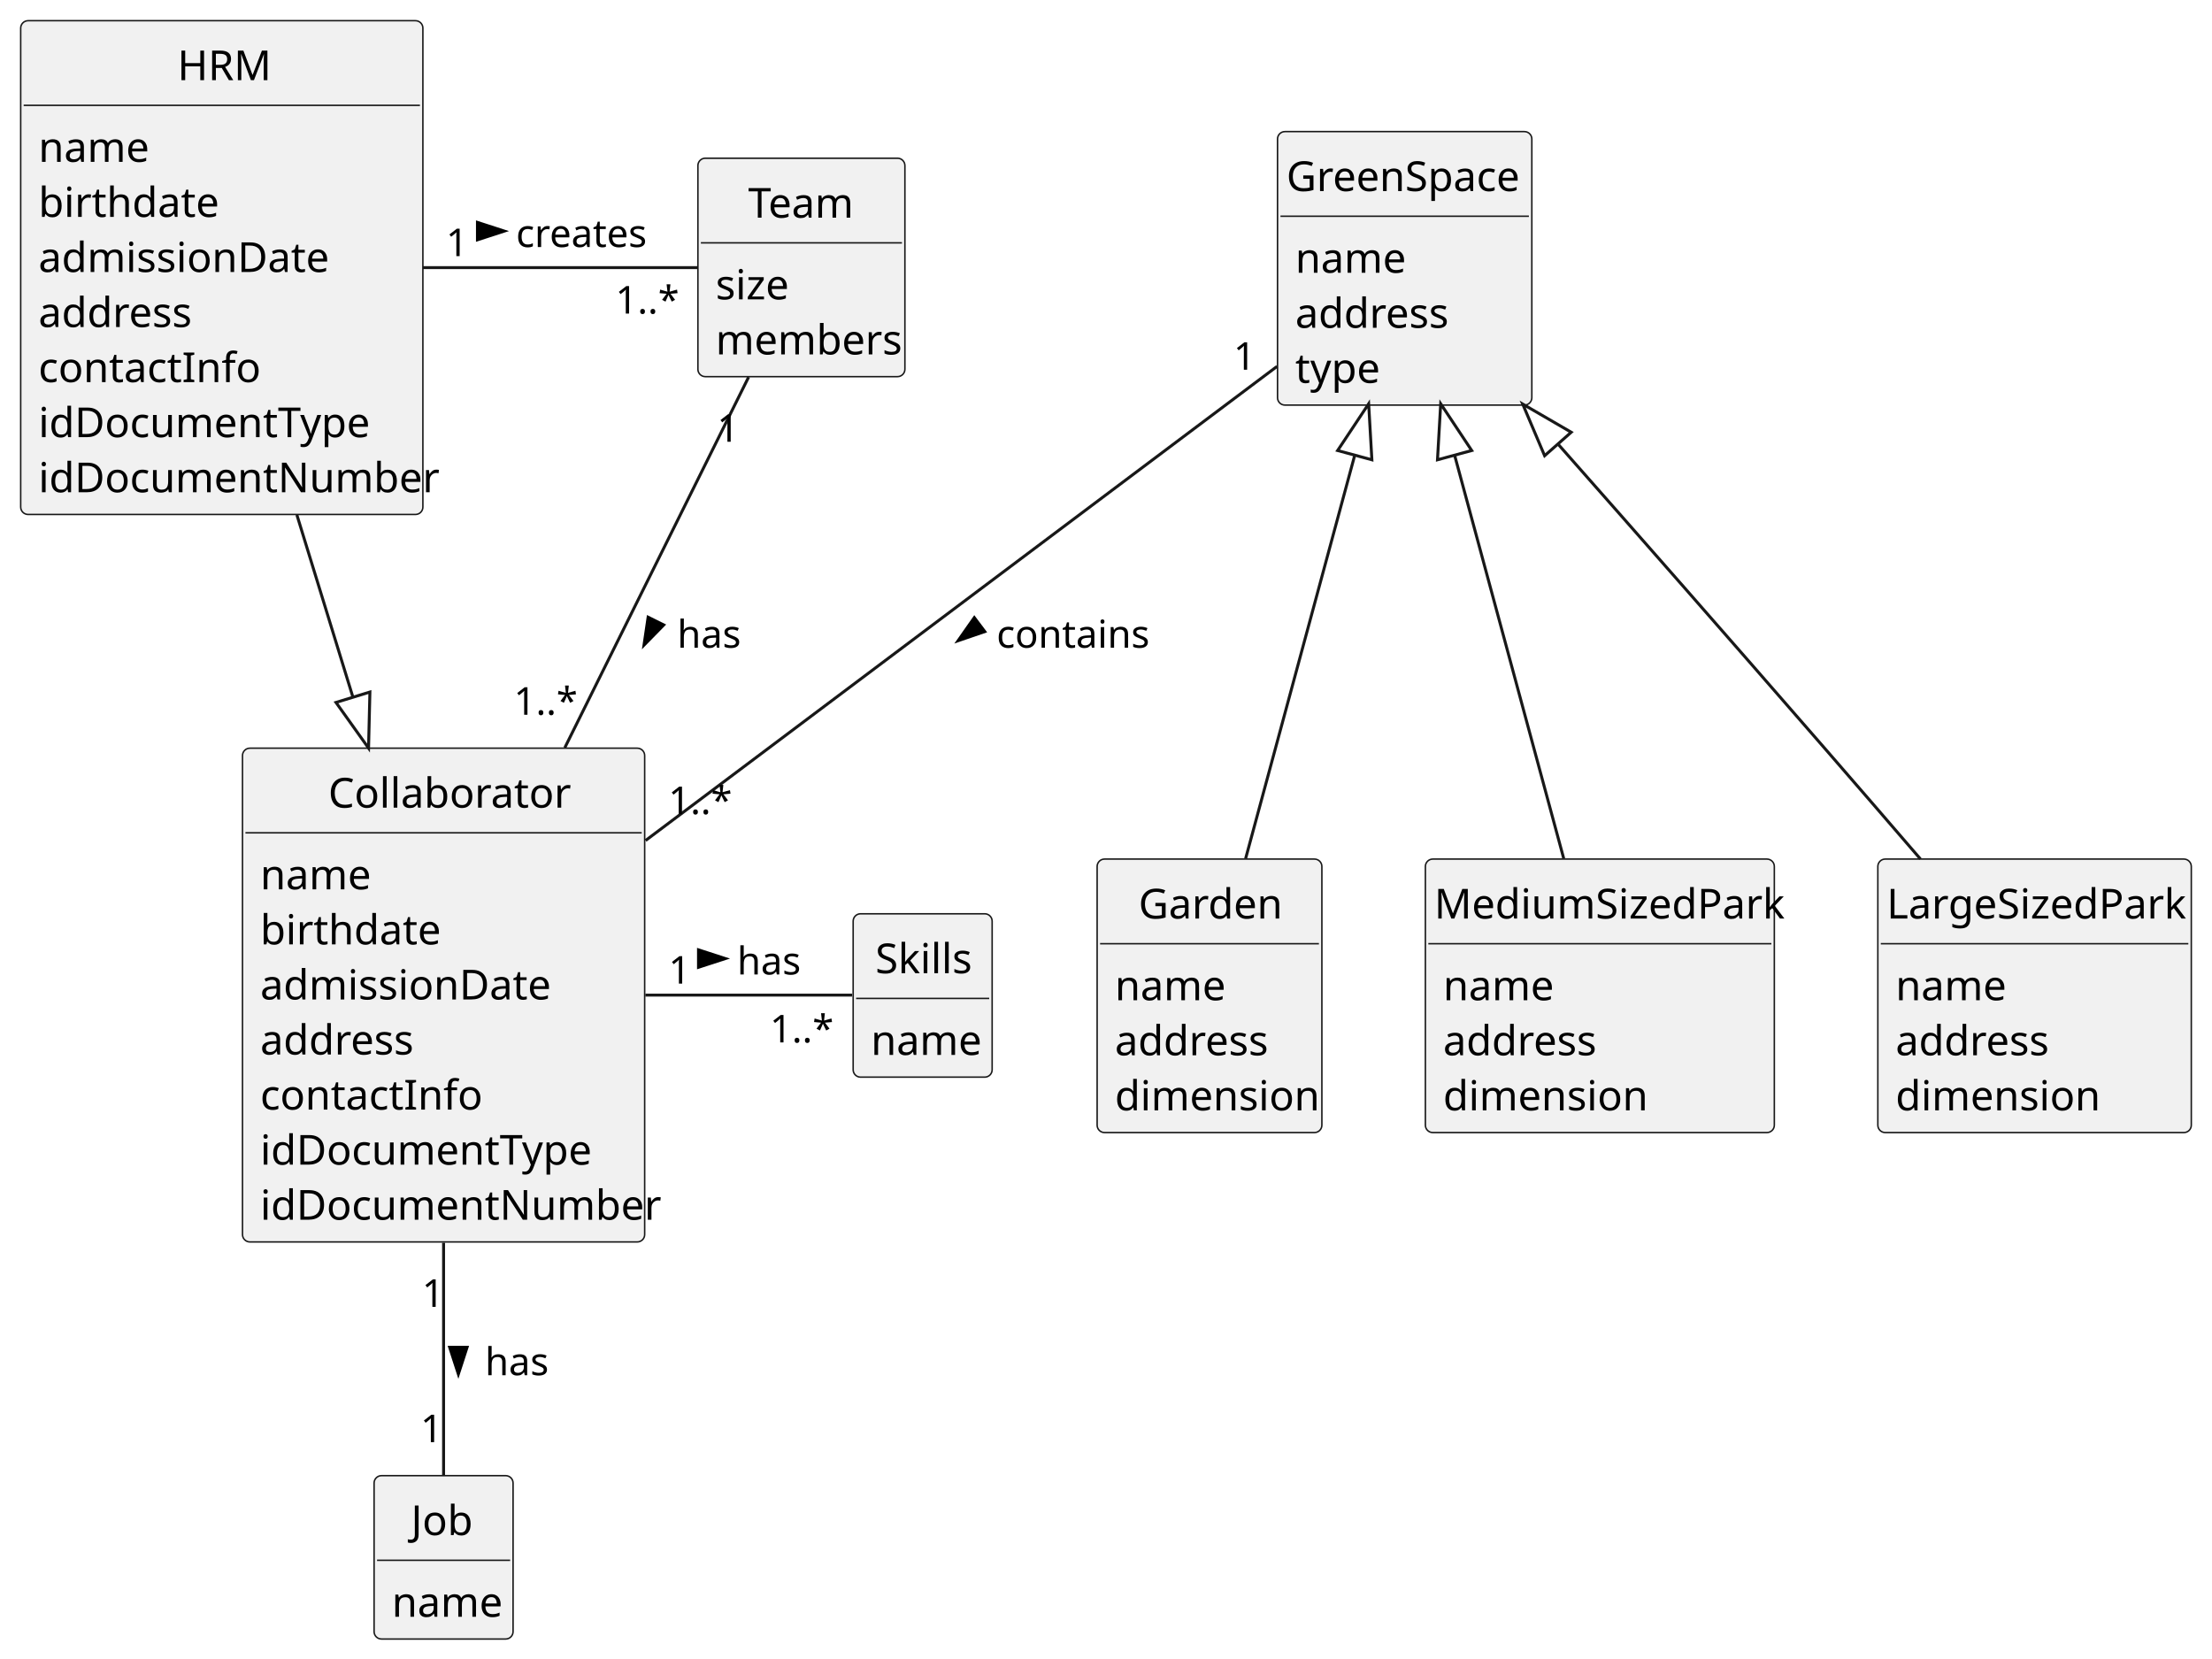
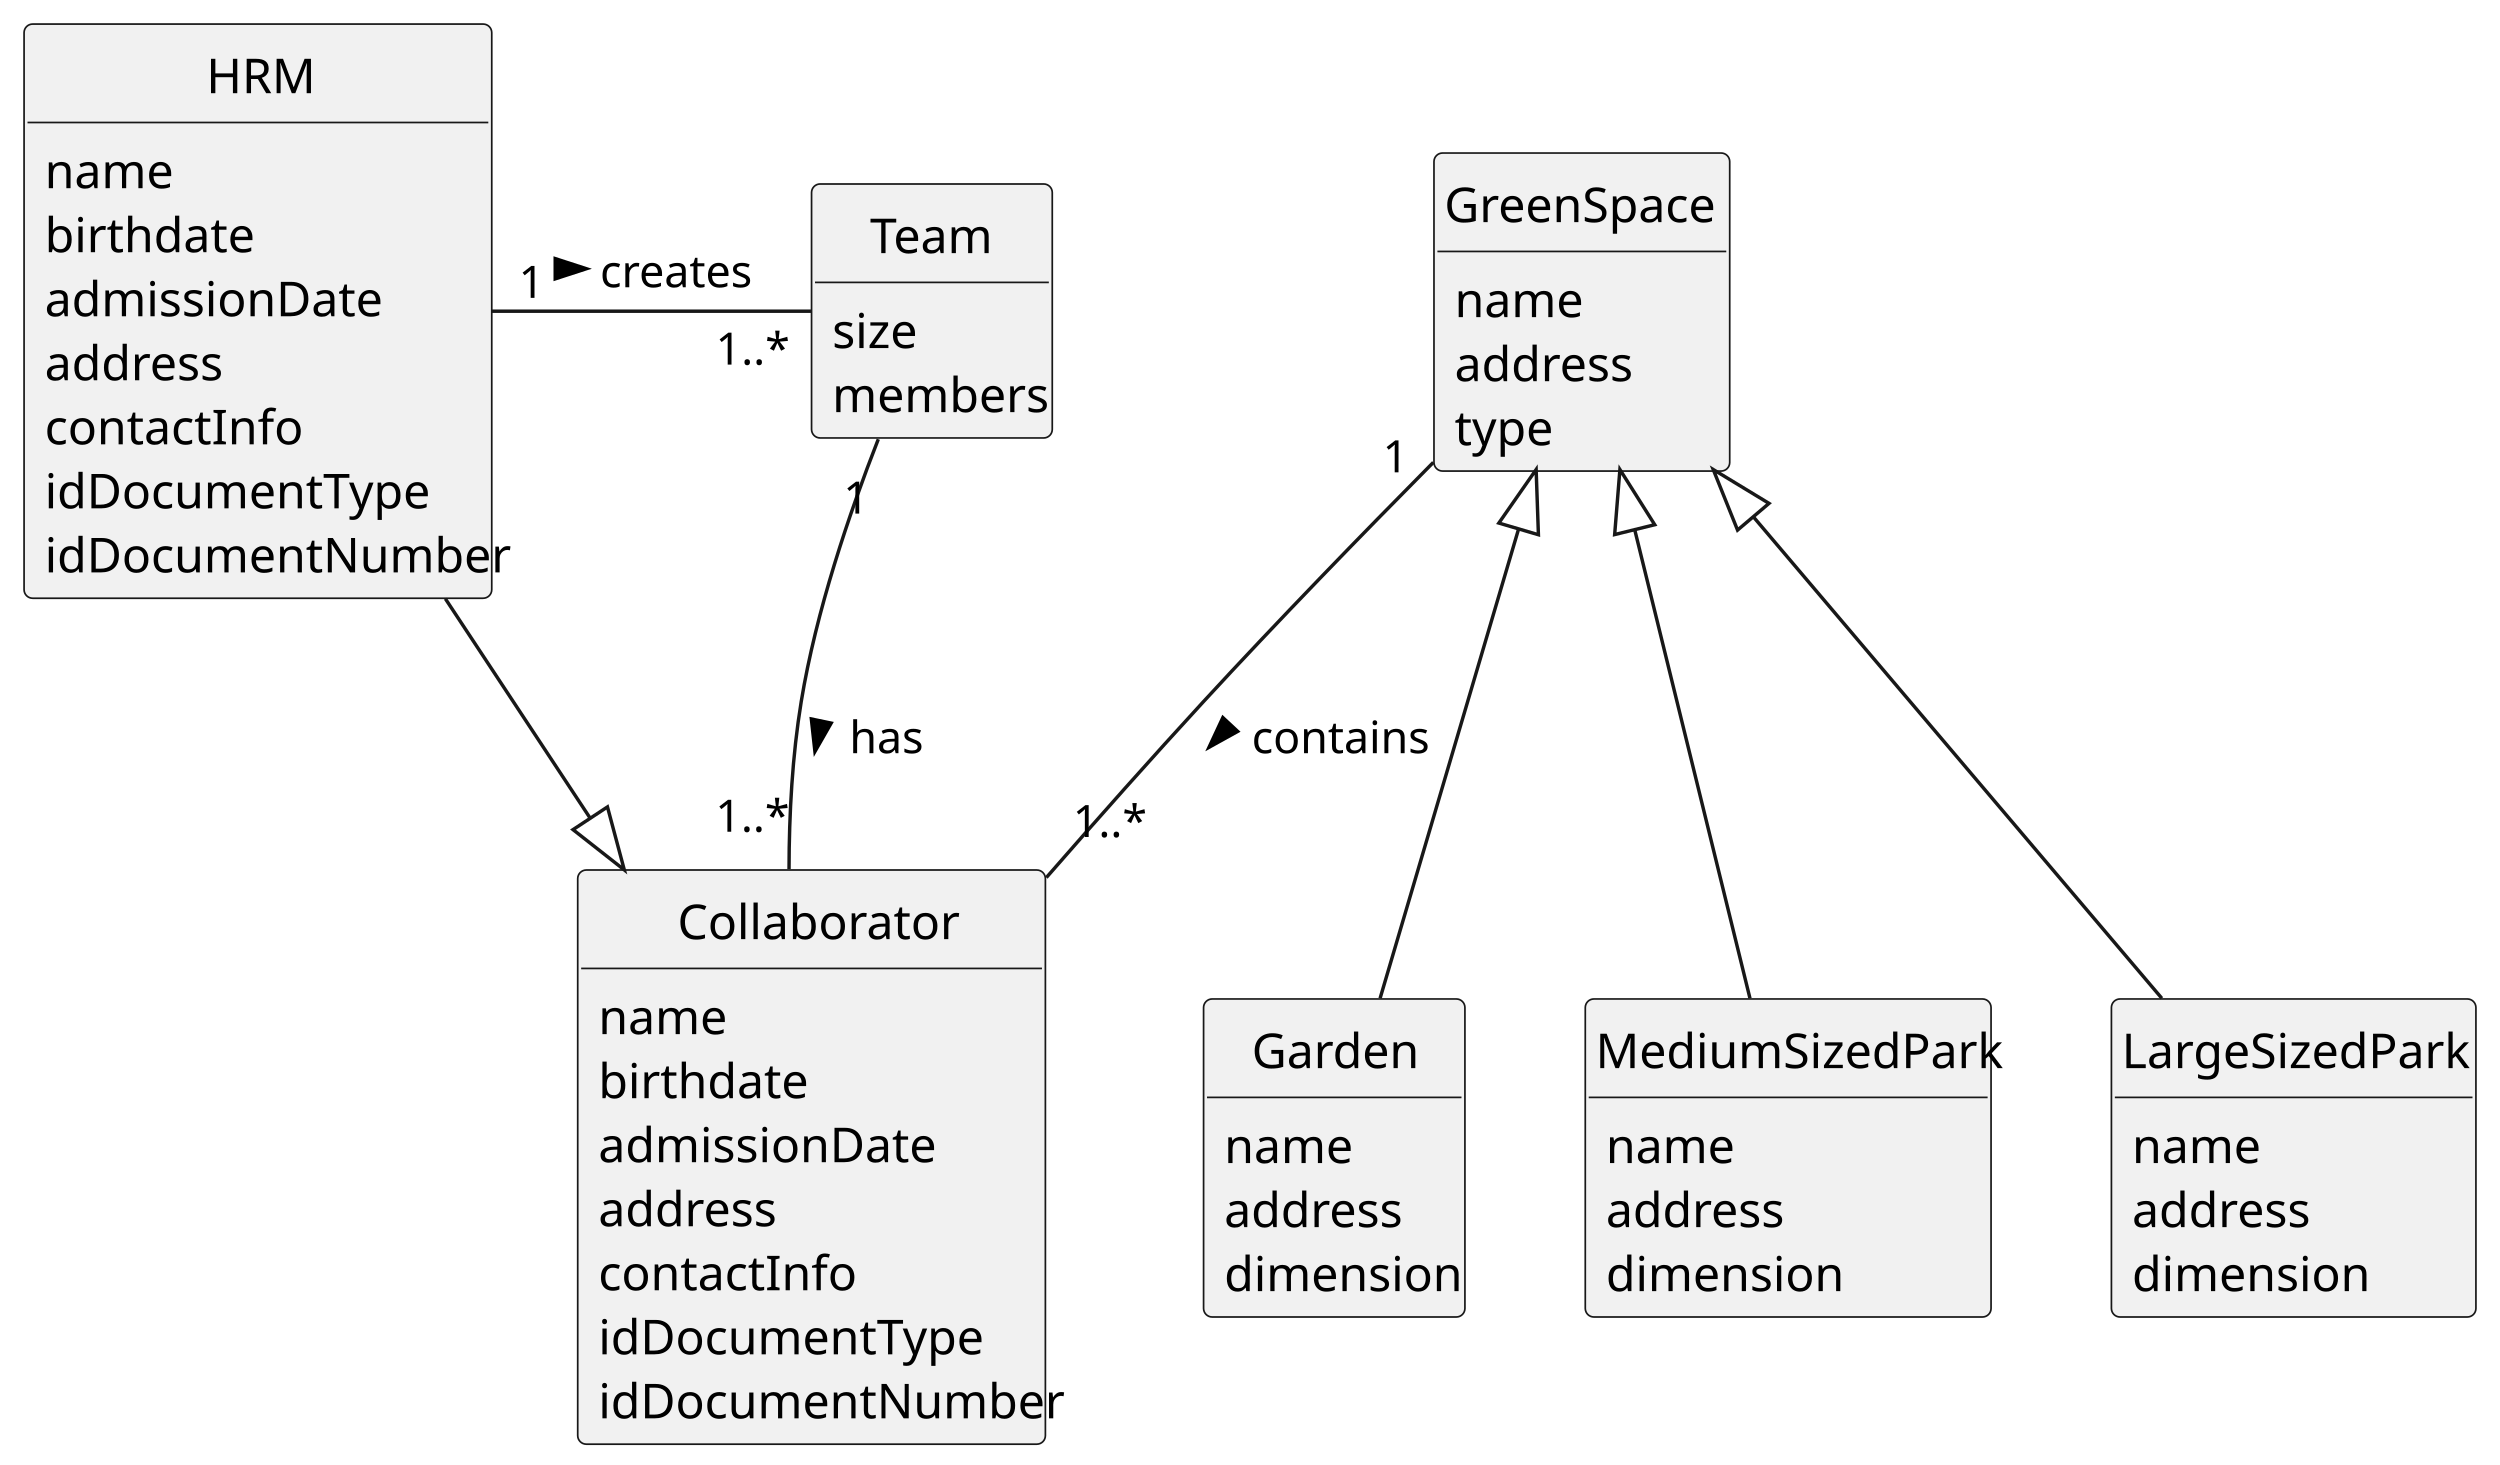
- <svg xmlns="http://www.w3.org/2000/svg" contentStyleType="text/css" height="561px" preserveAspectRatio="none" style="width:748px;height:561px;background:#FFFFFF;" version="1.1" viewBox="0 0 748 561" width="748px" zoomAndPan="magnify">
+ <svg xmlns="http://www.w3.org/2000/svg" contentStyleType="text/css" height="426px" preserveAspectRatio="none" style="width:727px;height:426px;background:#FFFFFF;" version="1.1" viewBox="0 0 727 426" width="727px" zoomAndPan="magnify">
  <defs />
  <g>
    <g id="elem_HRM">
      <rect codeLine="13" fill="#F1F1F1" height="166.969" id="HRM" rx="2.5" ry="2.5" style="stroke:#181818;stroke-width:0.5;" width="136" x="7" y="7" />
      <text fill="#000000" font-family="sans-serif" font-size="14" lengthAdjust="spacing" textLength="30" x="60" y="27.107">HRM</text>
      <line style="stroke:#181818;stroke-width:0.5;" x1="8" x2="142" y1="35.621" y2="35.621" />
      <text fill="#000000" font-family="sans-serif" font-size="14" lengthAdjust="spacing" textLength="35" x="13" y="54.728">name</text>
      <text fill="#000000" font-family="sans-serif" font-size="14" lengthAdjust="spacing" textLength="56" x="13" y="73.35">birthdate</text>
      <text fill="#000000" font-family="sans-serif" font-size="14" lengthAdjust="spacing" textLength="93" x="13" y="91.971">admissionDate</text>
      <text fill="#000000" font-family="sans-serif" font-size="14" lengthAdjust="spacing" textLength="51" x="13" y="110.592">address</text>
      <text fill="#000000" font-family="sans-serif" font-size="14" lengthAdjust="spacing" textLength="69" x="13" y="129.213">contactInfo</text>
      <text fill="#000000" font-family="sans-serif" font-size="14" lengthAdjust="spacing" textLength="107" x="13" y="147.834">idDocumentType</text>
      <text fill="#000000" font-family="sans-serif" font-size="14" lengthAdjust="spacing" textLength="124" x="13" y="166.455">idDocumentNumber</text>
    </g>
    <g id="elem_Team">
      <rect codeLine="23" fill="#F1F1F1" height="73.863" id="Team" rx="2.5" ry="2.5" style="stroke:#181818;stroke-width:0.5;" width="70" x="236" y="53.5" />
      <text fill="#000000" font-family="sans-serif" font-size="14" lengthAdjust="spacing" textLength="36" x="253" y="73.607">Team</text>
      <line style="stroke:#181818;stroke-width:0.5;" x1="237" x2="305" y1="82.121" y2="82.121" />
      <text fill="#000000" font-family="sans-serif" font-size="14" lengthAdjust="spacing" textLength="24" x="242" y="101.228">size</text>
      <text fill="#000000" font-family="sans-serif" font-size="14" lengthAdjust="spacing" textLength="58" x="242" y="119.85">members</text>
    </g>
    <g id="elem_Collaborator">
-       <rect codeLine="29" fill="#F1F1F1" height="166.969" id="Collaborator" rx="2.5" ry="2.5" style="stroke:#181818;stroke-width:0.5;" width="136" x="82" y="253" />
-       <text fill="#000000" font-family="sans-serif" font-size="14" lengthAdjust="spacing" textLength="78" x="111" y="273.107">Collaborator</text>
-       <line style="stroke:#181818;stroke-width:0.5;" x1="83" x2="217" y1="281.621" y2="281.621" />
-       <text fill="#000000" font-family="sans-serif" font-size="14" lengthAdjust="spacing" textLength="35" x="88" y="300.728">name</text>
-       <text fill="#000000" font-family="sans-serif" font-size="14" lengthAdjust="spacing" textLength="56" x="88" y="319.35">birthdate</text>
-       <text fill="#000000" font-family="sans-serif" font-size="14" lengthAdjust="spacing" textLength="93" x="88" y="337.971">admissionDate</text>
-       <text fill="#000000" font-family="sans-serif" font-size="14" lengthAdjust="spacing" textLength="51" x="88" y="356.592">address</text>
-       <text fill="#000000" font-family="sans-serif" font-size="14" lengthAdjust="spacing" textLength="69" x="88" y="375.213">contactInfo</text>
-       <text fill="#000000" font-family="sans-serif" font-size="14" lengthAdjust="spacing" textLength="107" x="88" y="393.834">idDocumentType</text>
-       <text fill="#000000" font-family="sans-serif" font-size="14" lengthAdjust="spacing" textLength="124" x="88" y="412.455">idDocumentNumber</text>
-     </g>
-     <g id="elem_Skills">
-       <rect codeLine="39" fill="#F1F1F1" height="55.242" id="Skills" rx="2.5" ry="2.5" style="stroke:#181818;stroke-width:0.5;" width="47" x="288.5" y="309" />
-       <text fill="#000000" font-family="sans-serif" font-size="14" lengthAdjust="spacing" textLength="32" x="296" y="329.107">Skills</text>
-       <line style="stroke:#181818;stroke-width:0.5;" x1="289.5" x2="334.5" y1="337.621" y2="337.621" />
-       <text fill="#000000" font-family="sans-serif" font-size="14" lengthAdjust="spacing" textLength="35" x="294.5" y="356.728">name</text>
-     </g>
-     <g id="elem_Job">
-       <rect codeLine="43" fill="#F1F1F1" height="55.242" id="Job" rx="2.5" ry="2.5" style="stroke:#181818;stroke-width:0.5;" width="47" x="126.5" y="499" />
-       <text fill="#000000" font-family="sans-serif" font-size="14" lengthAdjust="spacing" textLength="22" x="139" y="519.107">Job</text>
-       <line style="stroke:#181818;stroke-width:0.5;" x1="127.5" x2="172.5" y1="527.621" y2="527.621" />
-       <text fill="#000000" font-family="sans-serif" font-size="14" lengthAdjust="spacing" textLength="35" x="132.5" y="546.729">name</text>
+       <rect codeLine="29" fill="#F1F1F1" height="166.969" id="Collaborator" rx="2.5" ry="2.5" style="stroke:#181818;stroke-width:0.5;" width="136" x="168" y="253" />
+       <text fill="#000000" font-family="sans-serif" font-size="14" lengthAdjust="spacing" textLength="78" x="197" y="273.107">Collaborator</text>
+       <line style="stroke:#181818;stroke-width:0.5;" x1="169" x2="303" y1="281.621" y2="281.621" />
+       <text fill="#000000" font-family="sans-serif" font-size="14" lengthAdjust="spacing" textLength="35" x="174" y="300.728">name</text>
+       <text fill="#000000" font-family="sans-serif" font-size="14" lengthAdjust="spacing" textLength="56" x="174" y="319.35">birthdate</text>
+       <text fill="#000000" font-family="sans-serif" font-size="14" lengthAdjust="spacing" textLength="93" x="174" y="337.971">admissionDate</text>
+       <text fill="#000000" font-family="sans-serif" font-size="14" lengthAdjust="spacing" textLength="51" x="174" y="356.592">address</text>
+       <text fill="#000000" font-family="sans-serif" font-size="14" lengthAdjust="spacing" textLength="69" x="174" y="375.213">contactInfo</text>
+       <text fill="#000000" font-family="sans-serif" font-size="14" lengthAdjust="spacing" textLength="107" x="174" y="393.834">idDocumentType</text>
+       <text fill="#000000" font-family="sans-serif" font-size="14" lengthAdjust="spacing" textLength="124" x="174" y="412.455">idDocumentNumber</text>
    </g>
    <g id="elem_GreenSpace">
-       <rect codeLine="47" fill="#F1F1F1" height="92.484" id="GreenSpace" rx="2.5" ry="2.5" style="stroke:#181818;stroke-width:0.5;" width="86" x="432" y="44.5" />
-       <text fill="#000000" font-family="sans-serif" font-size="14" lengthAdjust="spacing" textLength="80" x="435" y="64.607">GreenSpace</text>
-       <line style="stroke:#181818;stroke-width:0.5;" x1="433" x2="517" y1="73.121" y2="73.121" />
-       <text fill="#000000" font-family="sans-serif" font-size="14" lengthAdjust="spacing" textLength="35" x="438" y="92.228">name</text>
-       <text fill="#000000" font-family="sans-serif" font-size="14" lengthAdjust="spacing" textLength="51" x="438" y="110.85">address</text>
-       <text fill="#000000" font-family="sans-serif" font-size="14" lengthAdjust="spacing" textLength="27" x="438" y="129.471">type</text>
+       <rect codeLine="39" fill="#F1F1F1" height="92.484" id="GreenSpace" rx="2.5" ry="2.5" style="stroke:#181818;stroke-width:0.5;" width="86" x="417" y="44.5" />
+       <text fill="#000000" font-family="sans-serif" font-size="14" lengthAdjust="spacing" textLength="80" x="420" y="64.607">GreenSpace</text>
+       <line style="stroke:#181818;stroke-width:0.5;" x1="418" x2="502" y1="73.121" y2="73.121" />
+       <text fill="#000000" font-family="sans-serif" font-size="14" lengthAdjust="spacing" textLength="35" x="423" y="92.228">name</text>
+       <text fill="#000000" font-family="sans-serif" font-size="14" lengthAdjust="spacing" textLength="51" x="423" y="110.85">address</text>
+       <text fill="#000000" font-family="sans-serif" font-size="14" lengthAdjust="spacing" textLength="27" x="423" y="129.471">type</text>
    </g>
    <g id="elem_Garden">
-       <rect codeLine="53" fill="#F1F1F1" height="92.484" id="Garden" rx="2.5" ry="2.5" style="stroke:#181818;stroke-width:0.5;" width="76" x="371" y="290.5" />
-       <text fill="#000000" font-family="sans-serif" font-size="14" lengthAdjust="spacing" textLength="48" x="385" y="310.607">Garden</text>
-       <line style="stroke:#181818;stroke-width:0.5;" x1="372" x2="446" y1="319.121" y2="319.121" />
-       <text fill="#000000" font-family="sans-serif" font-size="14" lengthAdjust="spacing" textLength="35" x="377" y="338.228">name</text>
-       <text fill="#000000" font-family="sans-serif" font-size="14" lengthAdjust="spacing" textLength="51" x="377" y="356.85">address</text>
-       <text fill="#000000" font-family="sans-serif" font-size="14" lengthAdjust="spacing" textLength="64" x="377" y="375.471">dimension</text>
+       <rect codeLine="45" fill="#F1F1F1" height="92.484" id="Garden" rx="2.5" ry="2.5" style="stroke:#181818;stroke-width:0.5;" width="76" x="350" y="290.5" />
+       <text fill="#000000" font-family="sans-serif" font-size="14" lengthAdjust="spacing" textLength="48" x="364" y="310.607">Garden</text>
+       <line style="stroke:#181818;stroke-width:0.5;" x1="351" x2="425" y1="319.121" y2="319.121" />
+       <text fill="#000000" font-family="sans-serif" font-size="14" lengthAdjust="spacing" textLength="35" x="356" y="338.228">name</text>
+       <text fill="#000000" font-family="sans-serif" font-size="14" lengthAdjust="spacing" textLength="51" x="356" y="356.85">address</text>
+       <text fill="#000000" font-family="sans-serif" font-size="14" lengthAdjust="spacing" textLength="64" x="356" y="375.471">dimension</text>
    </g>
    <g id="elem_MediumSizedPark">
-       <rect codeLine="59" fill="#F1F1F1" height="92.484" id="MediumSizedPark" rx="2.5" ry="2.5" style="stroke:#181818;stroke-width:0.5;" width="118" x="482" y="290.5" />
-       <text fill="#000000" font-family="sans-serif" font-size="14" lengthAdjust="spacing" textLength="112" x="485" y="310.607">MediumSizedPark</text>
-       <line style="stroke:#181818;stroke-width:0.5;" x1="483" x2="599" y1="319.121" y2="319.121" />
-       <text fill="#000000" font-family="sans-serif" font-size="14" lengthAdjust="spacing" textLength="35" x="488" y="338.228">name</text>
-       <text fill="#000000" font-family="sans-serif" font-size="14" lengthAdjust="spacing" textLength="51" x="488" y="356.85">address</text>
-       <text fill="#000000" font-family="sans-serif" font-size="14" lengthAdjust="spacing" textLength="64" x="488" y="375.471">dimension</text>
+       <rect codeLine="51" fill="#F1F1F1" height="92.484" id="MediumSizedPark" rx="2.5" ry="2.5" style="stroke:#181818;stroke-width:0.5;" width="118" x="461" y="290.5" />
+       <text fill="#000000" font-family="sans-serif" font-size="14" lengthAdjust="spacing" textLength="112" x="464" y="310.607">MediumSizedPark</text>
+       <line style="stroke:#181818;stroke-width:0.5;" x1="462" x2="578" y1="319.121" y2="319.121" />
+       <text fill="#000000" font-family="sans-serif" font-size="14" lengthAdjust="spacing" textLength="35" x="467" y="338.228">name</text>
+       <text fill="#000000" font-family="sans-serif" font-size="14" lengthAdjust="spacing" textLength="51" x="467" y="356.85">address</text>
+       <text fill="#000000" font-family="sans-serif" font-size="14" lengthAdjust="spacing" textLength="64" x="467" y="375.471">dimension</text>
    </g>
    <g id="elem_LargeSizedPark">
-       <rect codeLine="65" fill="#F1F1F1" height="92.484" id="LargeSizedPark" rx="2.5" ry="2.5" style="stroke:#181818;stroke-width:0.5;" width="106" x="635" y="290.5" />
-       <text fill="#000000" font-family="sans-serif" font-size="14" lengthAdjust="spacing" textLength="100" x="638" y="310.607">LargeSizedPark</text>
-       <line style="stroke:#181818;stroke-width:0.5;" x1="636" x2="740" y1="319.121" y2="319.121" />
-       <text fill="#000000" font-family="sans-serif" font-size="14" lengthAdjust="spacing" textLength="35" x="641" y="338.228">name</text>
-       <text fill="#000000" font-family="sans-serif" font-size="14" lengthAdjust="spacing" textLength="51" x="641" y="356.85">address</text>
-       <text fill="#000000" font-family="sans-serif" font-size="14" lengthAdjust="spacing" textLength="64" x="641" y="375.471">dimension</text>
+       <rect codeLine="57" fill="#F1F1F1" height="92.484" id="LargeSizedPark" rx="2.5" ry="2.5" style="stroke:#181818;stroke-width:0.5;" width="106" x="614" y="290.5" />
+       <text fill="#000000" font-family="sans-serif" font-size="14" lengthAdjust="spacing" textLength="100" x="617" y="310.607">LargeSizedPark</text>
+       <line style="stroke:#181818;stroke-width:0.5;" x1="615" x2="719" y1="319.121" y2="319.121" />
+       <text fill="#000000" font-family="sans-serif" font-size="14" lengthAdjust="spacing" textLength="35" x="620" y="338.228">name</text>
+       <text fill="#000000" font-family="sans-serif" font-size="14" lengthAdjust="spacing" textLength="51" x="620" y="356.85">address</text>
+       <text fill="#000000" font-family="sans-serif" font-size="14" lengthAdjust="spacing" textLength="64" x="620" y="375.471">dimension</text>
    </g>
    <g id="link_HRM_Team">
-       <path codeLine="72" d="M143,90.5 C174.29,90.5 210.1,90.5 235.87,90.5 " fill="none" id="HRM-Team" style="stroke:#181818;stroke-width:1.0;" />
+       <path codeLine="64" d="M143,90.5 C174.29,90.5 210.1,90.5 235.87,90.5 " fill="none" id="HRM-Team" style="stroke:#181818;stroke-width:1.0;" />
      <polygon fill="#000000" points="170.5,78.145,161.455,75.207,161.455,81.084,170.5,78.145" style="stroke:#000000;stroke-width:1.0;" />
      <text fill="#000000" font-family="sans-serif" font-size="13" lengthAdjust="spacing" textLength="43" x="174.5" y="83.528">creates</text>
      <text fill="#000000" font-family="sans-serif" font-size="13" lengthAdjust="spacing" textLength="7" x="150.82" y="86.616">1</text>
      <text fill="#000000" font-family="sans-serif" font-size="13" lengthAdjust="spacing" textLength="20" x="208.113" y="106.026">1..*</text>
    </g>
    <g id="link_Collaborator_HRM">
-       <path codeLine="73" d="M119.347,235.773 C111.537,210.333 108.21,199.55 100.39,174.11 " fill="none" id="Collaborator-backto-HRM" style="stroke:#181818;stroke-width:1.0;" />
-       <polygon fill="none" points="124.63,252.98,125.083,234.012,113.612,237.534,124.63,252.98" style="stroke:#181818;stroke-width:1.0;" />
-     </g>
-     <g id="link_Collaborator_Skills">
-       <path codeLine="74" d="M218.23,336.5 C243.14,336.5 269.69,336.5 288.16,336.5 " fill="none" id="Collaborator-Skills" style="stroke:#181818;stroke-width:1.0;" />
-       <polygon fill="#000000" points="245.25,324.146,236.205,321.207,236.205,327.084,245.25,324.146" style="stroke:#000000;stroke-width:1.0;" />
-       <text fill="#000000" font-family="sans-serif" font-size="13" lengthAdjust="spacing" textLength="21" x="249.25" y="329.528">has</text>
-       <text fill="#000000" font-family="sans-serif" font-size="13" lengthAdjust="spacing" textLength="7" x="226.076" y="332.616">1</text>
-       <text fill="#000000" font-family="sans-serif" font-size="13" lengthAdjust="spacing" textLength="20" x="260.334" y="352.5">1..*</text>
-     </g>
-     <g id="link_Collaborator_Job">
-       <path codeLine="75" d="M150,420.23 C150,448.6 150,478.37 150,498.98 " fill="none" id="Collaborator-Job" style="stroke:#181818;stroke-width:1.0;" />
-       <polygon fill="#000000" points="155,464.646,157.939,455.6,152.061,455.6,155,464.646" style="stroke:#000000;stroke-width:1.0;" />
-       <text fill="#000000" font-family="sans-serif" font-size="13" lengthAdjust="spacing" textLength="21" x="164" y="465.028">has</text>
-       <text fill="#000000" font-family="sans-serif" font-size="13" lengthAdjust="spacing" textLength="7" x="142.71" y="441.909">1</text>
-       <text fill="#000000" font-family="sans-serif" font-size="13" lengthAdjust="spacing" textLength="7" x="142.191" y="487.684">1</text>
+       <path codeLine="65" d="M171.639,237.954 C154.859,212.514 146.29,199.55 129.51,174.11 " fill="none" id="Collaborator-backto-HRM" style="stroke:#181818;stroke-width:1.0;" />
+       <polygon fill="none" points="181.55,252.98,176.648,234.651,166.631,241.258,181.55,252.98" style="stroke:#181818;stroke-width:1.0;" />
    </g>
    <g id="link_Team_Collaborator">
-       <path codeLine="76" d="M253.15,127.5 C236.84,160.38 212.13,210.21 190.99,252.85 " fill="none" id="Team-Collaborator" style="stroke:#181818;stroke-width:1.0;" />
-       <polygon fill="#000000" points="217.779,218.125,224.43,211.327,219.164,208.716,217.779,218.125" style="stroke:#000000;stroke-width:1.0;" />
-       <text fill="#000000" font-family="sans-serif" font-size="13" lengthAdjust="spacing" textLength="21" x="229" y="219.028">has</text>
-       <text fill="#000000" font-family="sans-serif" font-size="13" lengthAdjust="spacing" textLength="7" x="242.481" y="149.385">1</text>
-       <text fill="#000000" font-family="sans-serif" font-size="13" lengthAdjust="spacing" textLength="20" x="173.75" y="241.686">1..*</text>
+       <path codeLine="66" d="M255.41,127.72 C246.93,149.4 237.31,177.76 233,204 C230.43,219.66 229.47,236.51 229.45,252.75 " fill="none" id="Team-Collaborator" style="stroke:#181818;stroke-width:1.0;" />
+       <polygon fill="#000000" points="236.983,218.541,241.7,210.282,235.945,209.087,236.983,218.541" style="stroke:#000000;stroke-width:1.0;" />
+       <text fill="#000000" font-family="sans-serif" font-size="13" lengthAdjust="spacing" textLength="21" x="247" y="219.028">has</text>
+       <text fill="#000000" font-family="sans-serif" font-size="13" lengthAdjust="spacing" textLength="7" x="245.248" y="149.356">1</text>
+       <text fill="#000000" font-family="sans-serif" font-size="13" lengthAdjust="spacing" textLength="20" x="208.028" y="241.864">1..*</text>
    </g>
    <g id="link_GreenSpace_Collaborator">
-       <path codeLine="77" d="M431.84,123.9 C377.28,164.87 282.71,235.87 218.3,284.22 " fill="none" id="GreenSpace-Collaborator" style="stroke:#181818;stroke-width:1.0;" />
-       <polygon fill="#000000" points="324.002,216.648,332.999,213.567,329.47,208.867,324.002,216.648" style="stroke:#000000;stroke-width:1.0;" />
-       <text fill="#000000" font-family="sans-serif" font-size="13" lengthAdjust="spacing" textLength="49" x="337" y="219.028">contains</text>
-       <text fill="#000000" font-family="sans-serif" font-size="13" lengthAdjust="spacing" textLength="7" x="417.112" y="125.036">1</text>
-       <text fill="#000000" font-family="sans-serif" font-size="13" lengthAdjust="spacing" textLength="20" x="226.008" y="275.281">1..*</text>
+       <path codeLine="67" d="M416.81,134.46 C396.27,155.19 371.56,180.59 350,204 C334.96,220.34 319.15,238.13 304.27,255.2 " fill="none" id="GreenSpace-Collaborator" style="stroke:#181818;stroke-width:1.0;" />
+       <polygon fill="#000000" points="351.591,217.303,359.908,212.69,355.608,208.683,351.591,217.303" style="stroke:#000000;stroke-width:1.0;" />
+       <text fill="#000000" font-family="sans-serif" font-size="13" lengthAdjust="spacing" textLength="49" x="364" y="219.028">contains</text>
+       <text fill="#000000" font-family="sans-serif" font-size="13" lengthAdjust="spacing" textLength="7" x="402.077" y="137.345">1</text>
+       <text fill="#000000" font-family="sans-serif" font-size="13" lengthAdjust="spacing" textLength="20" x="311.975" y="243.405">1..*</text>
    </g>
    <g id="link_GreenSpace_Garden">
-       <path codeLine="78" d="M458.118,153.915 C446.268,197.705 433.08,246.47 421.22,290.31 " fill="none" id="GreenSpace-backto-Garden" style="stroke:#181818;stroke-width:1.0;" />
-       <polygon fill="none" points="462.82,136.54,452.327,152.348,463.91,155.482,462.82,136.54" style="stroke:#181818;stroke-width:1.0;" />
+       <path codeLine="68" d="M441.616,153.804 C428.696,197.594 414.27,246.47 401.33,290.31 " fill="none" id="GreenSpace-backto-Garden" style="stroke:#181818;stroke-width:1.0;" />
+       <polygon fill="none" points="446.71,136.54,435.861,152.106,447.371,155.502,446.71,136.54" style="stroke:#181818;stroke-width:1.0;" />
    </g>
    <g id="link_GreenSpace_MediumSizedPark">
-       <path codeLine="79" d="M491.882,153.915 C503.732,197.705 516.92,246.47 528.78,290.31 " fill="none" id="GreenSpace-backto-MediumSizedPark" style="stroke:#181818;stroke-width:1.0;" />
-       <polygon fill="none" points="487.18,136.54,486.09,155.482,497.673,152.348,487.18,136.54" style="stroke:#181818;stroke-width:1.0;" />
+       <path codeLine="69" d="M475.369,154.019 C486.139,197.809 498.11,246.47 508.89,290.31 " fill="none" id="GreenSpace-backto-MediumSizedPark" style="stroke:#181818;stroke-width:1.0;" />
+       <polygon fill="none" points="471.07,136.54,469.543,155.452,481.195,152.586,471.07,136.54" style="stroke:#181818;stroke-width:1.0;" />
    </g>
    <g id="link_GreenSpace_LargeSizedPark">
-       <path codeLine="80" d="M526.822,150.135 C555.352,182.454 582.69,213.56 617,253 C627.54,265.12 638.91,278.29 649.4,290.47 " fill="none" id="GreenSpace-backto-LargeSizedPark" style="stroke:#181818;stroke-width:1.0;" />
-       <polygon fill="none" points="514.91,136.64,522.324,154.105,531.32,146.164,514.91,136.64" style="stroke:#181818;stroke-width:1.0;" />
+       <path codeLine="70" d="M509.855,150.266 C547.005,194.056 591.47,246.47 628.66,290.31 " fill="none" id="GreenSpace-backto-LargeSizedPark" style="stroke:#181818;stroke-width:1.0;" />
+       <polygon fill="none" points="498.21,136.54,505.279,154.148,514.43,146.384,498.21,136.54" style="stroke:#181818;stroke-width:1.0;" />
    </g>
  </g>
</svg>
